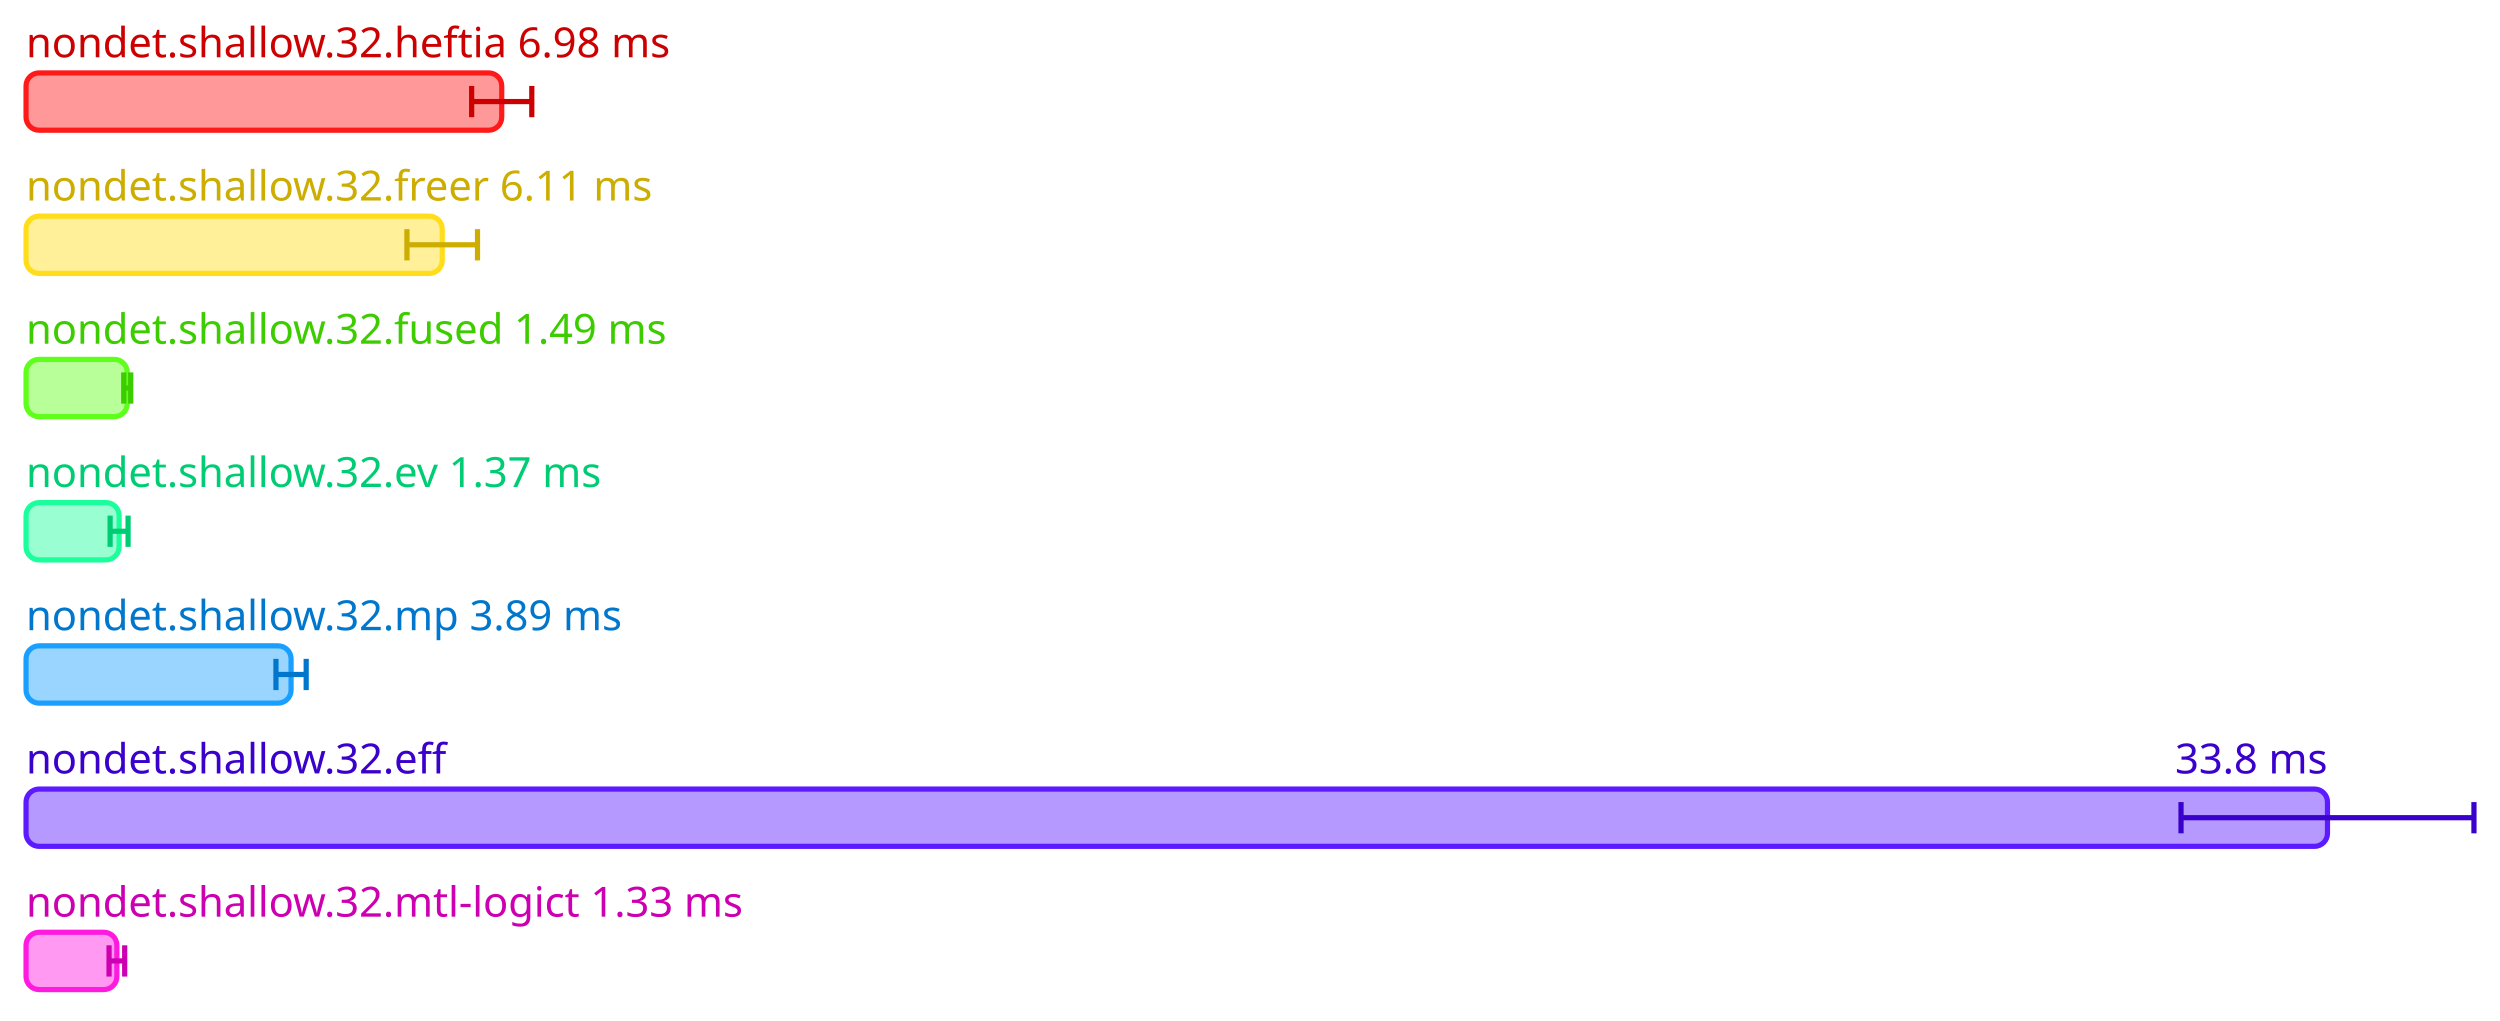
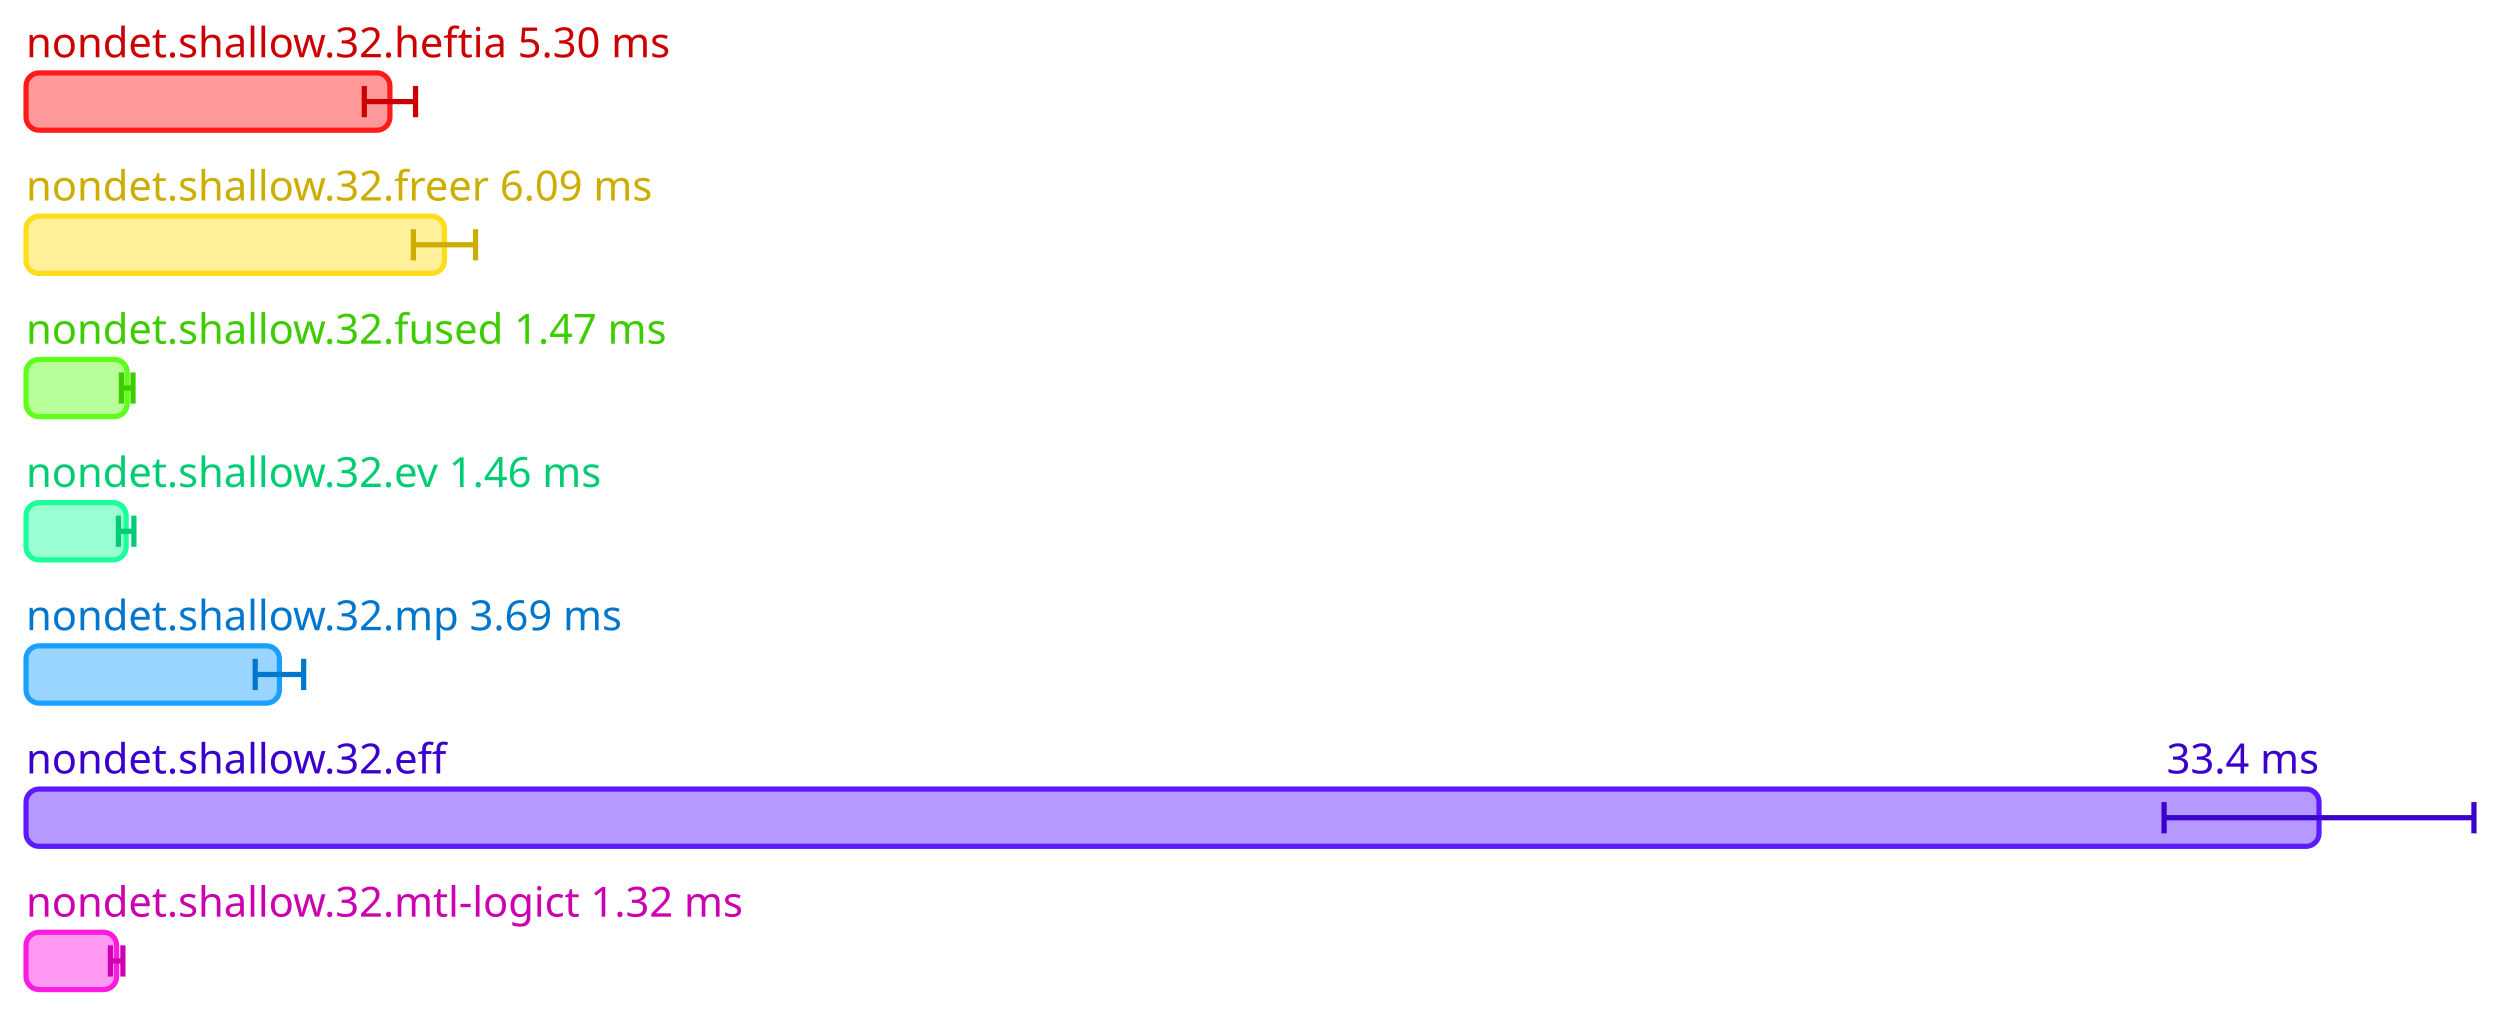
<svg xmlns="http://www.w3.org/2000/svg" height="392" width="960.0" font-size="16" font-family="sans-serif" stroke-width="2">
  <g transform="translate(10.0 0)">
-     <text fill="hsl(0, 100%, 40%)" y="22">nondet.shallow.32.heftia 6.98 ms</text>
+     <text fill="hsl(0, 100%, 40%)" y="22">nondet.shallow.32.heftia 5.30 ms</text>
    <g>
-       <rect y="28" rx="5" height="22" width="182.661" fill="hsl(0, 100%, 80%)" stroke="hsl(0, 100%, 55%)" />
+       <rect y="28" rx="5" height="22" width="139.73" fill="hsl(0, 100%, 80%)" stroke="hsl(0, 100%, 55%)" />
      <g stroke="hsl(0, 100%, 40%)">
-         <line x1="171.113" x2="194.209" y1="39" y2="39" />
-         <line x1="171.113" x2="171.113" y1="33" y2="45" />
-         <line x1="194.209" x2="194.209" y1="33" y2="45" />
+         <line x1="129.889" x2="149.572" y1="39" y2="39" />
+         <line x1="129.889" x2="129.889" y1="33" y2="45" />
+         <line x1="149.572" x2="149.572" y1="33" y2="45" />
      </g>
    </g>
-     <text fill="hsl(51, 100%, 40%)" y="77">nondet.shallow.32.freer 6.11 ms</text>
+     <text fill="hsl(51, 100%, 40%)" y="77">nondet.shallow.32.freer 6.09 ms</text>
    <g>
-       <rect y="83" rx="5" height="22" width="159.817" fill="hsl(51, 100%, 80%)" stroke="hsl(51, 100%, 55%)" />
+       <rect y="83" rx="5" height="22" width="160.674" fill="hsl(51, 100%, 80%)" stroke="hsl(51, 100%, 55%)" />
      <g stroke="hsl(51, 100%, 40%)">
-         <line x1="146.27" x2="173.363" y1="94" y2="94" />
-         <line x1="146.27" x2="146.27" y1="88" y2="100" />
-         <line x1="173.363" x2="173.363" y1="88" y2="100" />
+         <line x1="148.736" x2="172.613" y1="94" y2="94" />
+         <line x1="148.736" x2="148.736" y1="88" y2="100" />
+         <line x1="172.613" x2="172.613" y1="88" y2="100" />
      </g>
    </g>
-     <text fill="hsl(102, 100%, 40%)" y="132">nondet.shallow.32.fused 1.49 ms</text>
+     <text fill="hsl(102, 100%, 40%)" y="132">nondet.shallow.32.fused 1.47 ms</text>
    <g>
-       <rect y="138" rx="5" height="22" width="38.857" fill="hsl(102, 100%, 80%)" stroke="hsl(102, 100%, 55%)" />
+       <rect y="138" rx="5" height="22" width="38.85" fill="hsl(102, 100%, 80%)" stroke="hsl(102, 100%, 55%)" />
      <g stroke="hsl(102, 100%, 40%)">
-         <line x1="37.513" x2="40.202" y1="149" y2="149" />
-         <line x1="37.513" x2="37.513" y1="143" y2="155" />
-         <line x1="40.202" x2="40.202" y1="143" y2="155" />
+         <line x1="36.627" x2="41.074" y1="149" y2="149" />
+         <line x1="36.627" x2="36.627" y1="143" y2="155" />
+         <line x1="41.074" x2="41.074" y1="143" y2="155" />
      </g>
    </g>
-     <text fill="hsl(154, 100%, 40%)" y="187">nondet.shallow.32.ev 1.37 ms</text>
+     <text fill="hsl(154, 100%, 40%)" y="187">nondet.shallow.32.ev 1.46 ms</text>
    <g>
-       <rect y="193" rx="5" height="22" width="35.732" fill="hsl(154, 100%, 80%)" stroke="hsl(154, 100%, 55%)" />
+       <rect y="193" rx="5" height="22" width="38.437" fill="hsl(154, 100%, 80%)" stroke="hsl(154, 100%, 55%)" />
      <g stroke="hsl(154, 100%, 40%)">
-         <line x1="32.281" x2="39.183" y1="204" y2="204" />
-         <line x1="32.281" x2="32.281" y1="198" y2="210" />
-         <line x1="39.183" x2="39.183" y1="198" y2="210" />
+         <line x1="35.462" x2="41.412" y1="204" y2="204" />
+         <line x1="35.462" x2="35.462" y1="198" y2="210" />
+         <line x1="41.412" x2="41.412" y1="198" y2="210" />
      </g>
    </g>
-     <text fill="hsl(205, 100%, 40%)" y="242">nondet.shallow.32.mp 3.89 ms</text>
+     <text fill="hsl(205, 100%, 40%)" y="242">nondet.shallow.32.mp 3.69 ms</text>
    <g>
-       <rect y="248" rx="5" height="22" width="101.77" fill="hsl(205, 100%, 80%)" stroke="hsl(205, 100%, 55%)" />
+       <rect y="248" rx="5" height="22" width="97.301" fill="hsl(205, 100%, 80%)" stroke="hsl(205, 100%, 55%)" />
      <g stroke="hsl(205, 100%, 40%)">
-         <line x1="95.968" x2="107.573" y1="259" y2="259" />
-         <line x1="95.968" x2="95.968" y1="253" y2="265" />
-         <line x1="107.573" x2="107.573" y1="253" y2="265" />
+         <line x1="87.998" x2="106.604" y1="259" y2="259" />
+         <line x1="87.998" x2="87.998" y1="253" y2="265" />
+         <line x1="106.604" x2="106.604" y1="253" y2="265" />
      </g>
    </g>
    <g fill="hsl(257, 100%, 40%)">
      <text y="297">nondet.shallow.32.eff</text>
-       <text y="297" x="883.755" text-anchor="end">33.8 ms</text>
+       <text y="297" x="880.507" text-anchor="end">33.4 ms</text>
    </g>
    <g>
-       <rect y="303" rx="5" height="22" width="883.755" fill="hsl(257, 100%, 80%)" stroke="hsl(257, 100%, 55%)" />
+       <rect y="303" rx="5" height="22" width="880.507" fill="hsl(257, 100%, 80%)" stroke="hsl(257, 100%, 55%)" />
      <g stroke="hsl(257, 100%, 40%)">
-         <line x1="827.511" x2="940.0" y1="314" y2="314" />
-         <line x1="827.511" x2="827.511" y1="308" y2="320" />
+         <line x1="821.014" x2="940.0" y1="314" y2="314" />
+         <line x1="821.014" x2="821.014" y1="308" y2="320" />
        <line x1="940.0" x2="940.0" y1="308" y2="320" />
      </g>
    </g>
-     <text fill="hsl(308, 100%, 40%)" y="352">nondet.shallow.32.mtl-logict 1.33 ms</text>
+     <text fill="hsl(308, 100%, 40%)" y="352">nondet.shallow.32.mtl-logict 1.32 ms</text>
    <g>
-       <rect y="358" rx="5" height="22" width="34.879" fill="hsl(308, 100%, 80%)" stroke="hsl(308, 100%, 55%)" />
+       <rect y="358" rx="5" height="22" width="34.783" fill="hsl(308, 100%, 80%)" stroke="hsl(308, 100%, 55%)" />
      <g stroke="hsl(308, 100%, 40%)">
-         <line x1="31.876" x2="37.882" y1="369" y2="369" />
-         <line x1="31.876" x2="31.876" y1="363" y2="375" />
-         <line x1="37.882" x2="37.882" y1="363" y2="375" />
+         <line x1="32.379" x2="37.188" y1="369" y2="369" />
+         <line x1="32.379" x2="32.379" y1="363" y2="375" />
+         <line x1="37.188" x2="37.188" y1="363" y2="375" />
      </g>
    </g>
  </g>
</svg>
